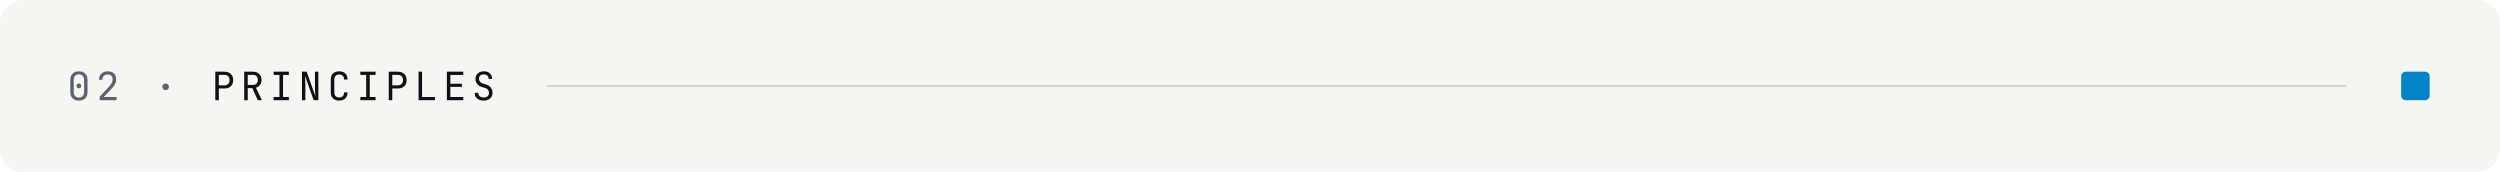
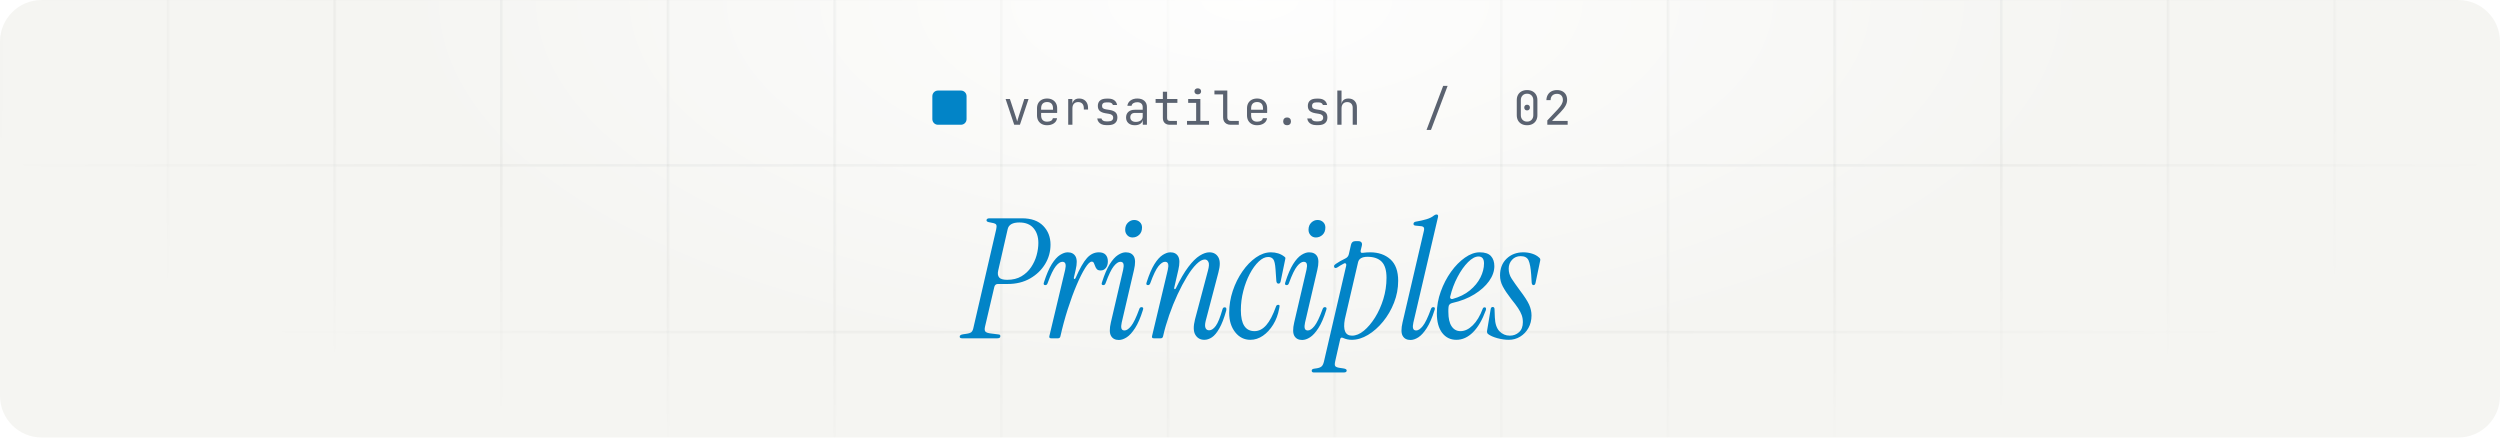
- <svg xmlns="http://www.w3.org/2000/svg" width="1280" height="88" viewBox="0 0 1280 88" role="img" aria-label="02 · principles">
-   <defs />
-   <rect width="1280" height="88" rx="12" fill="#f5f5f2" />
-   <path fill="#5a6270" d="M40.4 51.51Q39.06 51.51 38.07 50.98Q37.08 50.45 36.54 49.48Q36 48.51 36 47.21L36 40.81Q36 39.49 36.54 38.53Q37.08 37.57 38.07 37.04Q39.06 36.51 40.4 36.51Q41.76 36.51 42.74 37.04Q43.72 37.57 44.26 38.53Q44.8 39.49 44.8 40.81L44.8 47.21Q44.8 48.51 44.26 49.48Q43.72 50.45 42.73 50.98Q41.74 51.51 40.4 51.51ZM40.4 49.97Q41.6 49.97 42.33 49.2Q43.06 48.43 43.06 47.21L43.06 40.81Q43.06 39.59 42.33 38.82Q41.6 38.05 40.4 38.05Q39.2 38.05 38.47 38.82Q37.74 39.59 37.74 40.81L37.74 47.21Q37.74 48.43 38.47 49.2Q39.2 49.97 40.4 49.97ZM40.4 45.19Q39.86 45.19 39.53 44.85Q39.2 44.51 39.2 43.95Q39.2 43.41 39.53 43.08Q39.86 42.75 40.4 42.75Q40.94 42.75 41.27 43.08Q41.6 43.41 41.6 43.95Q41.6 44.51 41.27 44.85Q40.94 45.19 40.4 45.19ZM51.04 51.31L51.04 49.47L55.5 44.73Q56.64 43.51 57.16 42.56Q57.68 41.61 57.68 40.73Q57.68 39.51 57.01 38.81Q56.34 38.11 55.18 38.11Q53.9 38.11 53.17 38.83Q52.44 39.55 52.44 40.81L50.64 40.81Q50.68 39.49 51.25 38.52Q51.82 37.55 52.83 37.03Q53.84 36.51 55.18 36.51Q56.5 36.51 57.47 37.02Q58.44 37.53 58.96 38.47Q59.48 39.41 59.48 40.71Q59.48 41.95 58.82 43.17Q58.16 44.39 56.66 45.95L53.06 49.67L59.72 49.67L59.72 51.31ZM84.8 46.11Q84.04 46.11 83.59 45.67Q83.14 45.23 83.14 44.49Q83.14 43.71 83.59 43.25Q84.04 42.79 84.8 42.79Q85.56 42.79 86.01 43.25Q86.46 43.71 86.46 44.49Q86.46 45.23 86.01 45.67Q85.56 46.11 84.8 46.11Z" />
-   <path fill="#0e1116" d="M110.24 51.31L110.24 36.71L114.94 36.71Q116.3 36.71 117.3 37.24Q118.3 37.77 118.85 38.73Q119.4 39.69 119.4 41.01Q119.4 42.31 118.85 43.28Q118.3 44.25 117.3 44.78Q116.3 45.31 114.94 45.31L112.04 45.31L112.04 51.31ZM112.04 43.69L114.94 43.69Q116.12 43.69 116.83 42.96Q117.54 42.23 117.54 41.01Q117.54 39.77 116.83 39.05Q116.12 38.33 114.94 38.33L112.04 38.33ZM125.04 51.31L125.04 36.71L129.56 36.71Q130.86 36.71 131.84 37.24Q132.82 37.77 133.36 38.71Q133.9 39.65 133.9 40.91Q133.9 42.39 133.13 43.45Q132.36 44.51 131.04 44.91L134.1 51.31L131.98 51.31L129.18 45.11L126.84 45.11L126.84 51.31ZM126.84 43.49L129.56 43.49Q130.68 43.49 131.36 42.78Q132.04 42.07 132.04 40.91Q132.04 39.73 131.36 39.03Q130.68 38.33 129.56 38.33L126.84 38.33ZM140.1 51.31L140.1 49.67L143.08 49.67L143.08 38.35L140.1 38.35L140.1 36.71L147.9 36.71L147.9 38.35L144.92 38.35L144.92 49.67L147.9 49.67L147.9 51.31ZM154.6 51.31L154.6 36.71L157 36.71L161.46 49.21Q161.42 48.71 161.37 47.98Q161.32 47.25 161.29 46.44Q161.26 45.63 161.26 44.91L161.26 36.71L163 36.71L163 51.31L160.6 51.31L156.16 38.81Q156.2 39.29 156.24 40.02Q156.28 40.75 156.31 41.56Q156.34 42.37 156.34 43.11L156.34 51.31ZM173.68 51.51Q172.36 51.51 171.39 51.01Q170.42 50.51 169.89 49.56Q169.36 48.61 169.36 47.31L169.36 40.71Q169.36 39.39 169.89 38.45Q170.42 37.51 171.39 37.01Q172.36 36.51 173.68 36.51Q175 36.51 175.96 37.02Q176.92 37.53 177.44 38.47Q177.96 39.41 177.96 40.71L176.16 40.71Q176.16 39.47 175.51 38.8Q174.86 38.13 173.68 38.13Q172.5 38.13 171.83 38.79Q171.16 39.45 171.16 40.69L171.16 47.31Q171.16 48.55 171.83 49.22Q172.5 49.89 173.68 49.89Q174.86 49.89 175.51 49.22Q176.16 48.55 176.16 47.31L177.96 47.31Q177.96 48.59 177.44 49.54Q176.92 50.49 175.96 51Q175 51.51 173.68 51.51ZM184.5 51.31L184.5 49.67L187.48 49.67L187.48 38.35L184.5 38.35L184.5 36.71L192.3 36.71L192.3 38.35L189.32 38.35L189.32 49.67L192.3 49.67L192.3 51.31ZM199.04 51.31L199.04 36.71L203.74 36.71Q205.1 36.71 206.1 37.24Q207.1 37.77 207.65 38.73Q208.2 39.69 208.2 41.01Q208.2 42.31 207.65 43.28Q207.1 44.25 206.1 44.78Q205.1 45.31 203.74 45.31L200.84 45.31L200.84 51.31ZM200.84 43.69L203.74 43.69Q204.92 43.69 205.63 42.96Q206.34 42.23 206.34 41.01Q206.34 39.77 205.63 39.05Q204.92 38.33 203.74 38.33L200.84 38.33ZM214.3 51.31L214.3 36.71L216.1 36.71L216.1 49.67L222.7 49.67L222.7 51.31ZM228.8 51.31L228.8 36.71L237.2 36.71L237.2 38.35L230.58 38.35L230.58 42.87L236.5 42.87L236.5 44.49L230.58 44.49L230.58 49.67L237.2 49.67L237.2 51.31ZM247.68 51.51Q246.24 51.51 245.21 51.03Q244.18 50.55 243.62 49.65Q243.06 48.75 243.04 47.51L244.84 47.51Q244.84 48.61 245.59 49.25Q246.34 49.89 247.68 49.89Q248.94 49.89 249.65 49.27Q250.36 48.65 250.36 47.55Q250.36 46.67 249.89 46.01Q249.42 45.35 248.54 45.09L246.56 44.47Q245.06 44.01 244.25 42.93Q243.44 41.85 243.44 40.39Q243.44 39.21 243.97 38.34Q244.5 37.47 245.46 36.98Q246.42 36.49 247.72 36.49Q249.64 36.49 250.8 37.56Q251.96 38.63 251.98 40.41L250.18 40.41Q250.18 39.33 249.53 38.72Q248.88 38.11 247.7 38.11Q246.54 38.11 245.89 38.67Q245.24 39.23 245.24 40.23Q245.24 41.13 245.72 41.79Q246.2 42.45 247.1 42.73L249.1 43.37Q250.56 43.83 251.36 44.93Q252.16 46.03 252.16 47.51Q252.16 48.71 251.6 49.61Q251.04 50.51 250.03 51.01Q249.02 51.51 247.68 51.51Z" />
-   <rect x="280.16" y="43.5" width="921.24" height="1" fill="#0e1116" fill-opacity="0.16" />
-   <rect x="1229.4" y="36.71" width="14.6" height="14.6" rx="2.4" fill="#0284c7" />
+ <svg xmlns="http://www.w3.org/2000/svg" width="960" height="168" viewBox="0 0 960 168" role="img" aria-label="Principles">
+   <defs>
+     <pattern id="grid" width="64" height="64" x="0" y="-1" patternUnits="userSpaceOnUse">
+       <g fill="#0e1116" fill-opacity="0.07">
+         <rect width="1" height="64" />
+         <rect width="64" height="1" />
+       </g>
+     </pattern>
+     <radialGradient id="fade" gradientUnits="userSpaceOnUse" cx="0" cy="0" r="1" gradientTransform="translate(480 0) scale(680 260)">
+       <stop offset="0.2" stop-color="#fff" />
+       <stop offset="0.75" stop-color="#000" />
+     </radialGradient>
+     <mask id="vignette" maskUnits="userSpaceOnUse" x="0" y="0" width="960" height="168">
+       <rect width="960" height="168" fill="url(#fade)" />
+     </mask>
+     <radialGradient id="beam" gradientUnits="userSpaceOnUse" cx="0" cy="0" r="1" gradientTransform="translate(480 0) scale(460 200)">
+       <stop offset="0" stop-color="#ffffff" stop-opacity="0.9" />
+       <stop offset="0.72" stop-color="#ffffff" stop-opacity="0" />
+     </radialGradient>
+   </defs>
+   <rect width="960" height="168" rx="16" fill="#f5f5f2" />
+   <rect width="960" height="168" rx="16" fill="url(#grid)" mask="url(#vignette)" />
+   <rect width="960" height="168" rx="16" fill="url(#beam)" />
+   <rect x="358.02" y="34.77" width="13.14" height="13.14" rx="2.16" fill="#0284c7" />
+   <path fill="#5a6270" d="M389.46 47.91L386.15 38.01L387.8 38.01L390 44.67Q390.2 45.26 390.36 45.81Q390.52 46.36 390.59 46.67Q390.68 46.36 390.84 45.81Q391.01 45.26 391.19 44.67L393.33 38.01L394.97 38.01L391.65 47.91ZM402.08 48.09Q400.91 48.09 400.03 47.62Q399.16 47.15 398.68 46.3Q398.21 45.44 398.21 44.31L398.21 41.61Q398.21 40.46 398.68 39.61Q399.16 38.77 400.03 38.3Q400.91 37.83 402.08 37.83Q403.25 37.83 404.12 38.3Q404.99 38.77 405.47 39.61Q405.95 40.46 405.95 41.61L405.95 43.36L399.79 43.36L399.79 44.31Q399.79 45.48 400.38 46.1Q400.98 46.72 402.08 46.72Q403.01 46.72 403.59 46.39Q404.16 46.06 404.29 45.39L405.91 45.39Q405.75 46.63 404.7 47.36Q403.64 48.09 402.08 48.09ZM404.36 42.28L404.36 41.61Q404.36 40.44 403.78 39.81Q403.19 39.18 402.08 39.18Q400.98 39.18 400.38 39.81Q399.79 40.44 399.79 41.61L399.79 42.13L404.49 42.13ZM410.19 47.91L410.19 38.01L411.78 38.01L411.78 39.9L412.16 39.9L411.63 41.07Q411.63 39.47 412.33 38.65Q413.02 37.83 414.39 37.83Q415.95 37.83 416.88 38.81Q417.81 39.79 417.81 41.47L417.81 42.06L416.19 42.06L416.19 41.61Q416.19 40.44 415.62 39.82Q415.05 39.2 414.01 39.2Q412.98 39.2 412.4 39.83Q411.81 40.46 411.81 41.61L411.81 47.91ZM424.81 48.05Q423.8 48.05 423.06 47.74Q422.31 47.42 421.87 46.85Q421.43 46.27 421.34 45.48L422.96 45.48Q423.06 46 423.54 46.31Q424.02 46.61 424.81 46.61L425.57 46.61Q426.52 46.61 426.99 46.23Q427.46 45.84 427.46 45.19Q427.46 44.56 427.03 44.19Q426.61 43.82 425.78 43.7L424.45 43.48Q422.99 43.23 422.28 42.57Q421.57 41.92 421.57 40.66Q421.57 39.32 422.42 38.6Q423.26 37.87 424.95 37.87L425.64 37.87Q427.06 37.87 427.92 38.53Q428.79 39.2 428.97 40.33L427.35 40.33Q427.24 39.86 426.81 39.58Q426.38 39.31 425.64 39.31L424.95 39.31Q424.04 39.31 423.61 39.65Q423.19 39.99 423.19 40.67Q423.19 41.29 423.55 41.57Q423.91 41.86 424.68 41.99L426.02 42.2Q427.62 42.46 428.35 43.14Q429.08 43.82 429.08 45.12Q429.08 46.49 428.2 47.27Q427.33 48.05 425.57 48.05ZM435.77 48.09Q434.21 48.09 433.31 47.29Q432.41 46.49 432.41 45.12Q432.41 43.73 433.31 42.94Q434.21 42.15 435.74 42.15L438.8 42.15L438.8 41.16Q438.8 40.24 438.25 39.75Q437.7 39.25 436.69 39.25Q435.81 39.25 435.21 39.62Q434.62 39.99 434.53 40.62L432.91 40.62Q433.07 39.34 434.12 38.59Q435.16 37.83 436.73 37.83Q438.44 37.83 439.43 38.71Q440.42 39.59 440.42 41.11L440.42 47.91L438.83 47.91L438.83 46.02L438.56 46.02L438.83 45.75Q438.83 46.83 438 47.46Q437.16 48.09 435.77 48.09ZM436.17 46.81Q437.32 46.81 438.06 46.24Q438.8 45.66 438.8 44.76L438.8 43.36L435.77 43.36Q434.96 43.36 434.49 43.81Q434.03 44.26 434.03 45.03Q434.03 45.86 434.59 46.33Q435.16 46.81 436.17 46.81ZM449.24 47.91Q447.96 47.91 447.25 47.23Q446.54 46.54 446.54 45.3L446.54 39.49L443.75 39.49L443.75 38.01L446.54 38.01L446.54 35.22L448.16 35.22L448.16 38.01L452.12 38.01L452.12 39.49L448.16 39.49L448.16 45.3Q448.16 46.43 449.24 46.43L451.94 46.43L451.94 47.91ZM455.81 47.91L455.81 46.43L459.32 46.43L459.32 39.49L456.26 39.49L456.26 38.01L460.94 38.01L460.94 46.43L464.27 46.43L464.27 47.91ZM459.95 36.23Q459.35 36.23 459.01 35.92Q458.67 35.62 458.67 35.09Q458.67 34.55 459.01 34.24Q459.35 33.92 459.95 33.92Q460.54 33.92 460.88 34.24Q461.22 34.55 461.22 35.09Q461.22 35.62 460.88 35.92Q460.54 36.23 459.95 36.23ZM472.55 47.91Q471.68 47.91 471.03 47.57Q470.39 47.23 470.03 46.6Q469.67 45.97 469.67 45.12L469.67 36.25L466.34 36.25L466.34 34.77L471.29 34.77L471.29 45.12Q471.29 45.73 471.63 46.08Q471.97 46.43 472.55 46.43L475.7 46.43L475.7 47.91ZM482.72 48.09Q481.55 48.09 480.67 47.62Q479.8 47.15 479.32 46.3Q478.85 45.44 478.85 44.31L478.85 41.61Q478.85 40.46 479.32 39.61Q479.8 38.77 480.67 38.3Q481.55 37.83 482.72 37.83Q483.89 37.83 484.76 38.3Q485.63 38.77 486.11 39.61Q486.59 40.46 486.59 41.61L486.59 43.36L480.43 43.36L480.43 44.31Q480.43 45.48 481.02 46.1Q481.62 46.72 482.72 46.72Q483.65 46.72 484.23 46.39Q484.8 46.06 484.93 45.39L486.55 45.39Q486.39 46.63 485.34 47.36Q484.28 48.09 482.72 48.09ZM485 42.28L485 41.61Q485 40.44 484.42 39.81Q483.83 39.18 482.72 39.18Q481.62 39.18 481.02 39.81Q480.43 40.44 480.43 41.61L480.43 42.13L485.13 42.13ZM494.24 48.09Q493.55 48.09 493.15 47.69Q492.74 47.3 492.74 46.63Q492.74 45.93 493.15 45.52Q493.55 45.1 494.24 45.1Q494.92 45.1 495.33 45.52Q495.73 45.93 495.73 46.63Q495.73 47.3 495.33 47.69Q494.92 48.09 494.24 48.09ZM505.45 48.05Q504.44 48.05 503.7 47.74Q502.95 47.42 502.51 46.85Q502.07 46.27 501.98 45.48L503.6 45.48Q503.7 46 504.18 46.31Q504.66 46.61 505.45 46.61L506.21 46.61Q507.16 46.61 507.63 46.23Q508.1 45.84 508.1 45.19Q508.1 44.56 507.67 44.19Q507.25 43.82 506.42 43.7L505.09 43.48Q503.63 43.23 502.92 42.57Q502.21 41.92 502.21 40.66Q502.21 39.32 503.06 38.6Q503.9 37.87 505.59 37.87L506.28 37.87Q507.7 37.87 508.56 38.53Q509.43 39.2 509.61 40.33L507.99 40.33Q507.88 39.86 507.45 39.58Q507.02 39.31 506.28 39.31L505.59 39.31Q504.68 39.31 504.25 39.65Q503.83 39.99 503.83 40.67Q503.83 41.29 504.19 41.57Q504.55 41.86 505.32 41.99L506.66 42.2Q508.26 42.46 508.99 43.14Q509.72 43.82 509.72 45.12Q509.72 46.49 508.84 47.27Q507.97 48.05 506.21 48.05ZM513.53 47.91L513.53 34.77L515.15 34.77L515.15 38.01L515.15 39.9L515.49 39.9L515.15 40.28Q515.15 39.11 515.85 38.47Q516.56 37.83 517.8 37.83Q519.29 37.83 520.17 38.75Q521.06 39.67 521.06 41.25L521.06 47.91L519.44 47.91L519.44 41.43Q519.44 40.37 518.87 39.78Q518.3 39.2 517.33 39.2Q516.32 39.2 515.74 39.83Q515.15 40.46 515.15 41.61L515.15 47.91ZM547.79 49.89L554.18 32.97L555.89 32.97L549.5 49.89ZM586.4 48.09Q585.19 48.09 584.3 47.61Q583.41 47.14 582.92 46.26Q582.44 45.39 582.44 44.22L582.44 38.46Q582.44 37.27 582.92 36.41Q583.41 35.54 584.3 35.07Q585.19 34.59 586.4 34.59Q587.62 34.59 588.5 35.07Q589.38 35.54 589.87 36.41Q590.36 37.27 590.36 38.46L590.36 44.22Q590.36 45.39 589.87 46.26Q589.38 47.14 588.49 47.61Q587.6 48.09 586.4 48.09ZM586.4 46.7Q587.48 46.7 588.13 46.01Q588.79 45.32 588.79 44.22L588.79 38.46Q588.79 37.36 588.13 36.67Q587.48 35.98 586.4 35.98Q585.32 35.98 584.66 36.67Q584 37.36 584 38.46L584 44.22Q584 45.32 584.66 46.01Q585.32 46.7 586.4 46.7ZM586.4 42.4Q585.91 42.4 585.61 42.1Q585.32 41.79 585.32 41.29Q585.32 40.8 585.61 40.5Q585.91 40.21 586.4 40.21Q586.88 40.21 587.18 40.5Q587.48 40.8 587.48 41.29Q587.48 41.79 587.18 42.1Q586.88 42.4 586.4 42.4ZM594.17 47.91L594.17 46.25L598.19 41.99Q599.21 40.89 599.68 40.03Q600.15 39.18 600.15 38.39Q600.15 37.29 599.55 36.66Q598.94 36.03 597.9 36.03Q596.75 36.03 596.09 36.68Q595.43 37.33 595.43 38.46L593.81 38.46Q593.85 37.27 594.36 36.4Q594.87 35.53 595.78 35.06Q596.69 34.59 597.9 34.59Q599.09 34.59 599.96 35.05Q600.83 35.51 601.3 36.35Q601.77 37.2 601.77 38.37Q601.77 39.49 601.17 40.58Q600.58 41.68 599.23 43.09L595.99 46.43L601.98 46.43L601.98 47.91Z" />
+   <path fill="#0e1116" d="" />
+   <path fill="#0284c7" d="M369.42 129.91Q368.52 129.91 368.52 129.27Q368.52 128.57 369.8 128.37L371.08 128.18Q372.49 127.99 373.03 127.51Q373.58 127.03 373.83 125.69L382.54 88.05Q382.79 86.97 382.6 86.39Q382.41 85.81 380.94 85.56L379.66 85.3Q378.82 85.11 378.82 84.6Q378.82 83.83 379.98 83.83L392.46 83.83Q397.77 83.83 400.58 86.71Q403.4 89.59 403.4 93.94Q403.4 97.97 401.32 101.4Q399.24 104.82 395.56 106.93Q391.88 109.05 386.95 109.05L383.18 109.05Q382.15 109.05 381.83 110.13L378.25 125.43Q377.93 126.84 378.41 127.35Q378.89 127.86 380.49 128.05L383.56 128.44Q384.14 128.5 384.14 129.08Q384.14 129.91 382.98 129.91ZM383.3 103.93Q382.92 105.59 383.66 106.52Q384.39 107.45 386.76 107.45Q389.96 107.45 392.23 106.1Q394.5 104.76 395.94 102.61Q397.38 100.47 398.06 98.01Q398.73 95.54 398.73 93.3Q398.73 89.78 396.87 87.61Q395.02 85.43 391.43 85.43Q387.53 85.43 386.95 87.99ZM403.66 129.91Q402.76 129.91 402.95 129.08L409.03 103.54Q409.35 102.13 409.13 101.33Q408.9 100.53 407.94 100.53Q406.79 100.53 405.42 102.23Q404.04 103.93 402.31 108.66Q402.06 109.49 401.42 109.49Q400.46 109.49 400.9 108.34Q402.31 103.93 403.88 101.43Q405.45 98.93 407.05 97.91Q408.65 96.89 409.99 96.89Q412.1 96.89 413 98.45Q413.9 100.02 413.06 103.61L412.36 106.61Q412.3 107.06 412.55 107.13Q412.81 107.19 413 106.81Q415.43 101.24 417.42 99.06Q419.4 96.89 421.96 96.89Q423.69 96.89 424.55 97.81Q425.42 98.74 425.42 100.34Q425.42 101.94 424.65 102.9Q423.88 103.86 422.66 103.86Q421.64 103.86 421.19 103.35Q420.74 102.84 420.52 102.17Q420.3 101.49 420.04 100.98Q419.78 100.47 419.21 100.47Q418.25 100.47 416.71 102.9Q415.18 105.33 413.42 109.46Q411.66 113.59 410.02 118.71Q408.39 123.83 407.18 129.21Q406.98 129.91 406.28 129.91ZM434.89 91.19Q433.67 91.19 432.87 90.33Q432.07 89.46 432.07 88.25Q432.07 86.52 433.13 85.49Q434.18 84.47 435.53 84.47Q436.81 84.47 437.67 85.27Q438.54 86.07 438.54 87.35Q438.54 89.14 437.45 90.17Q436.36 91.19 434.89 91.19ZM429.64 130.55Q427.53 130.55 426.63 128.98Q425.74 127.41 426.57 123.83L431.3 103.54Q431.62 102.13 431.4 101.33Q431.18 100.53 430.22 100.53Q429.06 100.53 427.69 102.23Q426.31 103.93 424.58 108.66Q424.33 109.49 423.69 109.49Q422.73 109.49 423.18 108.34Q424.58 103.93 426.15 101.43Q427.72 98.93 429.32 97.91Q430.92 96.89 432.26 96.89Q434.5 96.89 435.4 98.45Q436.3 100.02 435.46 103.61L430.73 123.89Q430.41 125.3 430.63 126.1Q430.86 126.9 431.82 126.9Q432.97 126.9 434.34 125.21Q435.72 123.51 437.45 118.77Q437.7 117.94 438.34 117.94Q439.3 117.94 438.86 119.09Q437.51 123.45 435.88 125.97Q434.25 128.5 432.65 129.53Q431.05 130.55 429.64 130.55ZM442.38 129.08L448.46 103.54Q448.78 102.13 448.55 101.33Q448.33 100.53 447.37 100.53Q446.22 100.53 444.84 102.23Q443.46 103.93 441.74 108.66Q441.48 109.49 440.84 109.49Q439.88 109.49 440.33 108.34Q441.74 103.93 443.3 101.43Q444.87 98.93 446.47 97.91Q448.07 96.89 449.42 96.89Q451.53 96.89 452.42 98.45Q453.32 100.02 452.49 103.61L450.89 110.52Q450.82 110.97 451.08 111.03Q451.34 111.09 451.53 110.71Q454.02 105.53 456.33 102.49Q458.63 99.45 460.68 98.17Q462.73 96.89 464.39 96.89Q466.76 96.89 467.85 98.81Q468.94 100.73 467.85 104.69L462.98 123.25Q462.54 125.05 462.92 125.94Q463.3 126.84 464.33 126.84Q465.61 126.84 466.86 125.14Q468.1 123.45 469.45 118.71Q469.64 118.01 470.28 118.01Q470.79 118.01 470.89 118.39Q470.98 118.77 470.86 119.29Q469.64 123.64 468.23 126.1Q466.82 128.57 465.38 129.53Q463.94 130.49 462.47 130.49Q460.17 130.49 459.02 128.57Q457.86 126.65 458.89 122.61L463.82 104.05Q464.52 101.56 464.04 100.6Q463.56 99.64 462.66 99.64Q461.26 99.64 459.46 101.4Q457.67 103.16 455.82 106.2Q453.96 109.24 452.17 113.08Q450.38 116.92 448.94 121.08Q447.5 125.24 446.6 129.21Q446.41 129.91 445.7 129.91L443.08 129.91Q442.18 129.91 442.38 129.08ZM480.14 130.49Q476.62 130.49 474.31 127.57Q472.01 124.66 472.01 120.12Q472.01 115.83 473.38 111.7Q474.76 107.57 477.1 104.21Q479.43 100.85 482.28 98.87Q485.13 96.89 488.01 96.89Q491.08 96.89 493.19 98.55Q493.51 98.81 493.58 98.97Q493.64 99.13 493.51 99.64L491.78 108.02Q491.59 108.92 490.95 108.92Q490.25 108.92 490.12 107.96L489.8 103.41Q489.61 100.47 488.94 99.57Q488.26 98.68 486.98 98.68Q485.19 98.68 483.34 100.44Q481.48 102.2 479.91 105.17Q478.34 108.15 477.42 111.77Q476.49 115.38 476.49 119.09Q476.49 127.16 481.74 127.16Q484.23 127.16 486.25 124.85Q488.26 122.55 489.99 117.69Q490.18 117.05 490.89 117.05Q491.27 117.05 491.34 117.33Q491.4 117.62 491.21 118.45Q490.57 121.97 488.9 124.66Q487.24 127.35 484.97 128.92Q482.7 130.49 480.14 130.49ZM505.29 91.19Q504.07 91.19 503.27 90.33Q502.47 89.46 502.47 88.25Q502.47 86.52 503.53 85.49Q504.58 84.47 505.93 84.47Q507.21 84.47 508.07 85.27Q508.94 86.07 508.94 87.35Q508.94 89.14 507.85 90.17Q506.76 91.19 505.29 91.19ZM500.04 130.55Q497.93 130.55 497.03 128.98Q496.14 127.41 496.97 123.83L501.7 103.54Q502.02 102.13 501.8 101.33Q501.58 100.53 500.62 100.53Q499.46 100.53 498.09 102.23Q496.71 103.93 494.98 108.66Q494.73 109.49 494.09 109.49Q493.13 109.49 493.58 108.34Q494.98 103.93 496.55 101.43Q498.12 98.93 499.72 97.91Q501.32 96.89 502.66 96.89Q504.9 96.89 505.8 98.45Q506.7 100.02 505.86 103.61L501.13 123.89Q500.81 125.3 501.03 126.1Q501.26 126.9 502.22 126.9Q503.37 126.9 504.74 125.21Q506.12 123.51 507.85 118.77Q508.1 117.94 508.74 117.94Q509.7 117.94 509.26 119.09Q507.91 123.45 506.28 125.97Q504.65 128.5 503.05 129.53Q501.45 130.55 500.04 130.55ZM504.52 143.03Q503.69 143.03 503.69 142.33Q503.69 141.69 504.71 141.56L505.61 141.43Q506.89 141.24 507.5 140.69Q508.1 140.15 508.42 138.74L516.94 102.01Q517.06 101.49 516.78 101.21Q516.49 100.92 515.98 101.24Q515.34 101.56 514.76 101.91Q514.18 102.26 513.61 102.65Q513.03 103.03 512.65 102.87Q512.26 102.71 512.26 102.26Q512.26 101.81 512.9 101.37Q514.7 100.15 516.62 99.25Q517.7 98.74 517.96 97.59L518.79 93.94Q519.11 92.6 520.46 92.6L521.61 92.6Q522.38 92.6 522.76 93.05Q523.14 93.49 522.95 94.33L522.5 96.18Q522.31 97.27 523.34 97.08Q524.81 96.89 526.15 96.89Q530.89 96.89 533.9 99.57Q536.9 102.26 536.9 107.83Q536.9 112.18 535.3 116.25Q533.7 120.31 531.08 123.51Q528.46 126.71 525.32 128.6Q522.18 130.49 519.05 130.49Q517.32 130.49 515.78 129.78Q514.82 129.33 514.63 130.29L512.71 138.74Q512.39 140.15 512.74 140.6Q513.1 141.05 514.31 141.24L515.98 141.49Q517.13 141.69 517.13 142.26Q517.13 143.03 516.04 143.03ZM516.42 122.55Q515.27 128.89 519.18 128.89Q521.42 128.89 523.72 127Q526.02 125.11 528.01 121.94Q529.99 118.77 531.21 114.81Q532.42 110.84 532.42 106.68Q532.42 102.39 530.57 100.5Q528.71 98.61 525.13 98.61Q521.93 98.61 521.48 100.79ZM541.64 130.55Q539.53 130.55 538.63 128.98Q537.74 127.41 538.57 123.83L546.7 88.95Q547.02 87.8 546.73 87.35Q546.44 86.9 545.54 86.84L543.62 86.65Q542.66 86.58 542.79 85.81Q542.92 85.24 543.69 85.11Q545.99 84.73 547.78 84.18Q549.58 83.64 550.66 82.74Q551.18 82.36 551.62 82.36Q552.39 82.36 552.2 83.32L542.73 123.89Q542.41 125.3 542.63 126.1Q542.86 126.9 543.82 126.9Q544.97 126.9 546.34 125.21Q547.72 123.51 549.45 118.77Q549.7 117.94 550.34 117.94Q551.3 117.94 550.86 119.09Q549.51 123.45 547.88 125.97Q546.25 128.5 544.65 129.53Q543.05 130.55 541.64 130.55ZM559.24 130.49Q555.85 130.49 553.8 127.83Q551.75 125.17 551.75 120.31Q551.75 116.09 553.26 111.93Q554.76 107.77 557.19 104.37Q559.62 100.98 562.54 98.93Q565.45 96.89 568.2 96.89Q571.21 96.89 572.52 98.33Q573.83 99.77 573.83 102.2Q573.83 105.08 571.82 107.93Q569.8 110.77 566.18 113.01Q562.57 115.25 557.7 116.34Q556.3 116.66 556.23 117.94Q556.17 118.39 556.17 118.87Q556.17 119.35 556.17 119.8Q556.17 123.45 557.42 125.3Q558.66 127.16 560.84 127.16Q563.27 127.16 565.54 124.92Q567.82 122.68 569.35 118.58Q569.54 118.01 570.12 118.01Q570.5 118.01 570.6 118.33Q570.7 118.65 570.57 119.09Q568.52 124.73 565.61 127.61Q562.7 130.49 559.24 130.49ZM556.87 113.91Q556.74 114.36 557.03 114.65Q557.32 114.93 557.77 114.81Q561.74 113.72 564.42 111.51Q567.11 109.3 568.49 106.55Q569.86 103.8 569.86 101.17Q569.86 98.49 567.75 98.49Q565.9 98.49 563.72 100.66Q561.54 102.84 559.69 106.36Q557.83 109.88 556.87 113.91ZM579.4 130.49Q577.29 130.49 574.95 129.85Q572.62 129.21 571.4 128.25Q570.95 127.86 571.02 127.09L572.42 118.71Q572.55 117.88 573.19 117.88Q573.9 117.88 573.9 118.77L574.02 121.85Q574.15 125.49 575.78 127.19Q577.42 128.89 579.78 128.89Q581.83 128.89 583.3 127.57Q584.78 126.26 584.78 123.7Q584.78 122.23 584.33 120.98Q583.88 119.73 582.92 118.29Q581.96 116.85 580.3 114.81Q578.12 111.99 577.06 109.97Q576.01 107.96 576.01 105.78Q576.01 101.75 578.54 99.32Q581.06 96.89 584.97 96.89Q586.7 96.89 588.33 97.4Q589.96 97.91 591.05 98.93Q591.62 99.38 591.43 100.09L589.64 108.66Q589.45 109.49 588.87 109.49Q588.3 109.49 588.17 108.6L587.98 105.53Q587.72 101.69 586.98 100.02Q586.25 98.36 583.94 98.36Q581.9 98.36 580.62 99.77Q579.34 101.17 579.34 103.16Q579.34 105.27 580.49 107.03Q581.64 108.79 583.62 111.48Q586.25 114.93 587.18 116.98Q588.1 119.03 588.1 121.14Q588.1 123.83 586.92 125.94Q585.74 128.05 583.75 129.27Q581.77 130.49 579.4 130.49Z" />
</svg>
